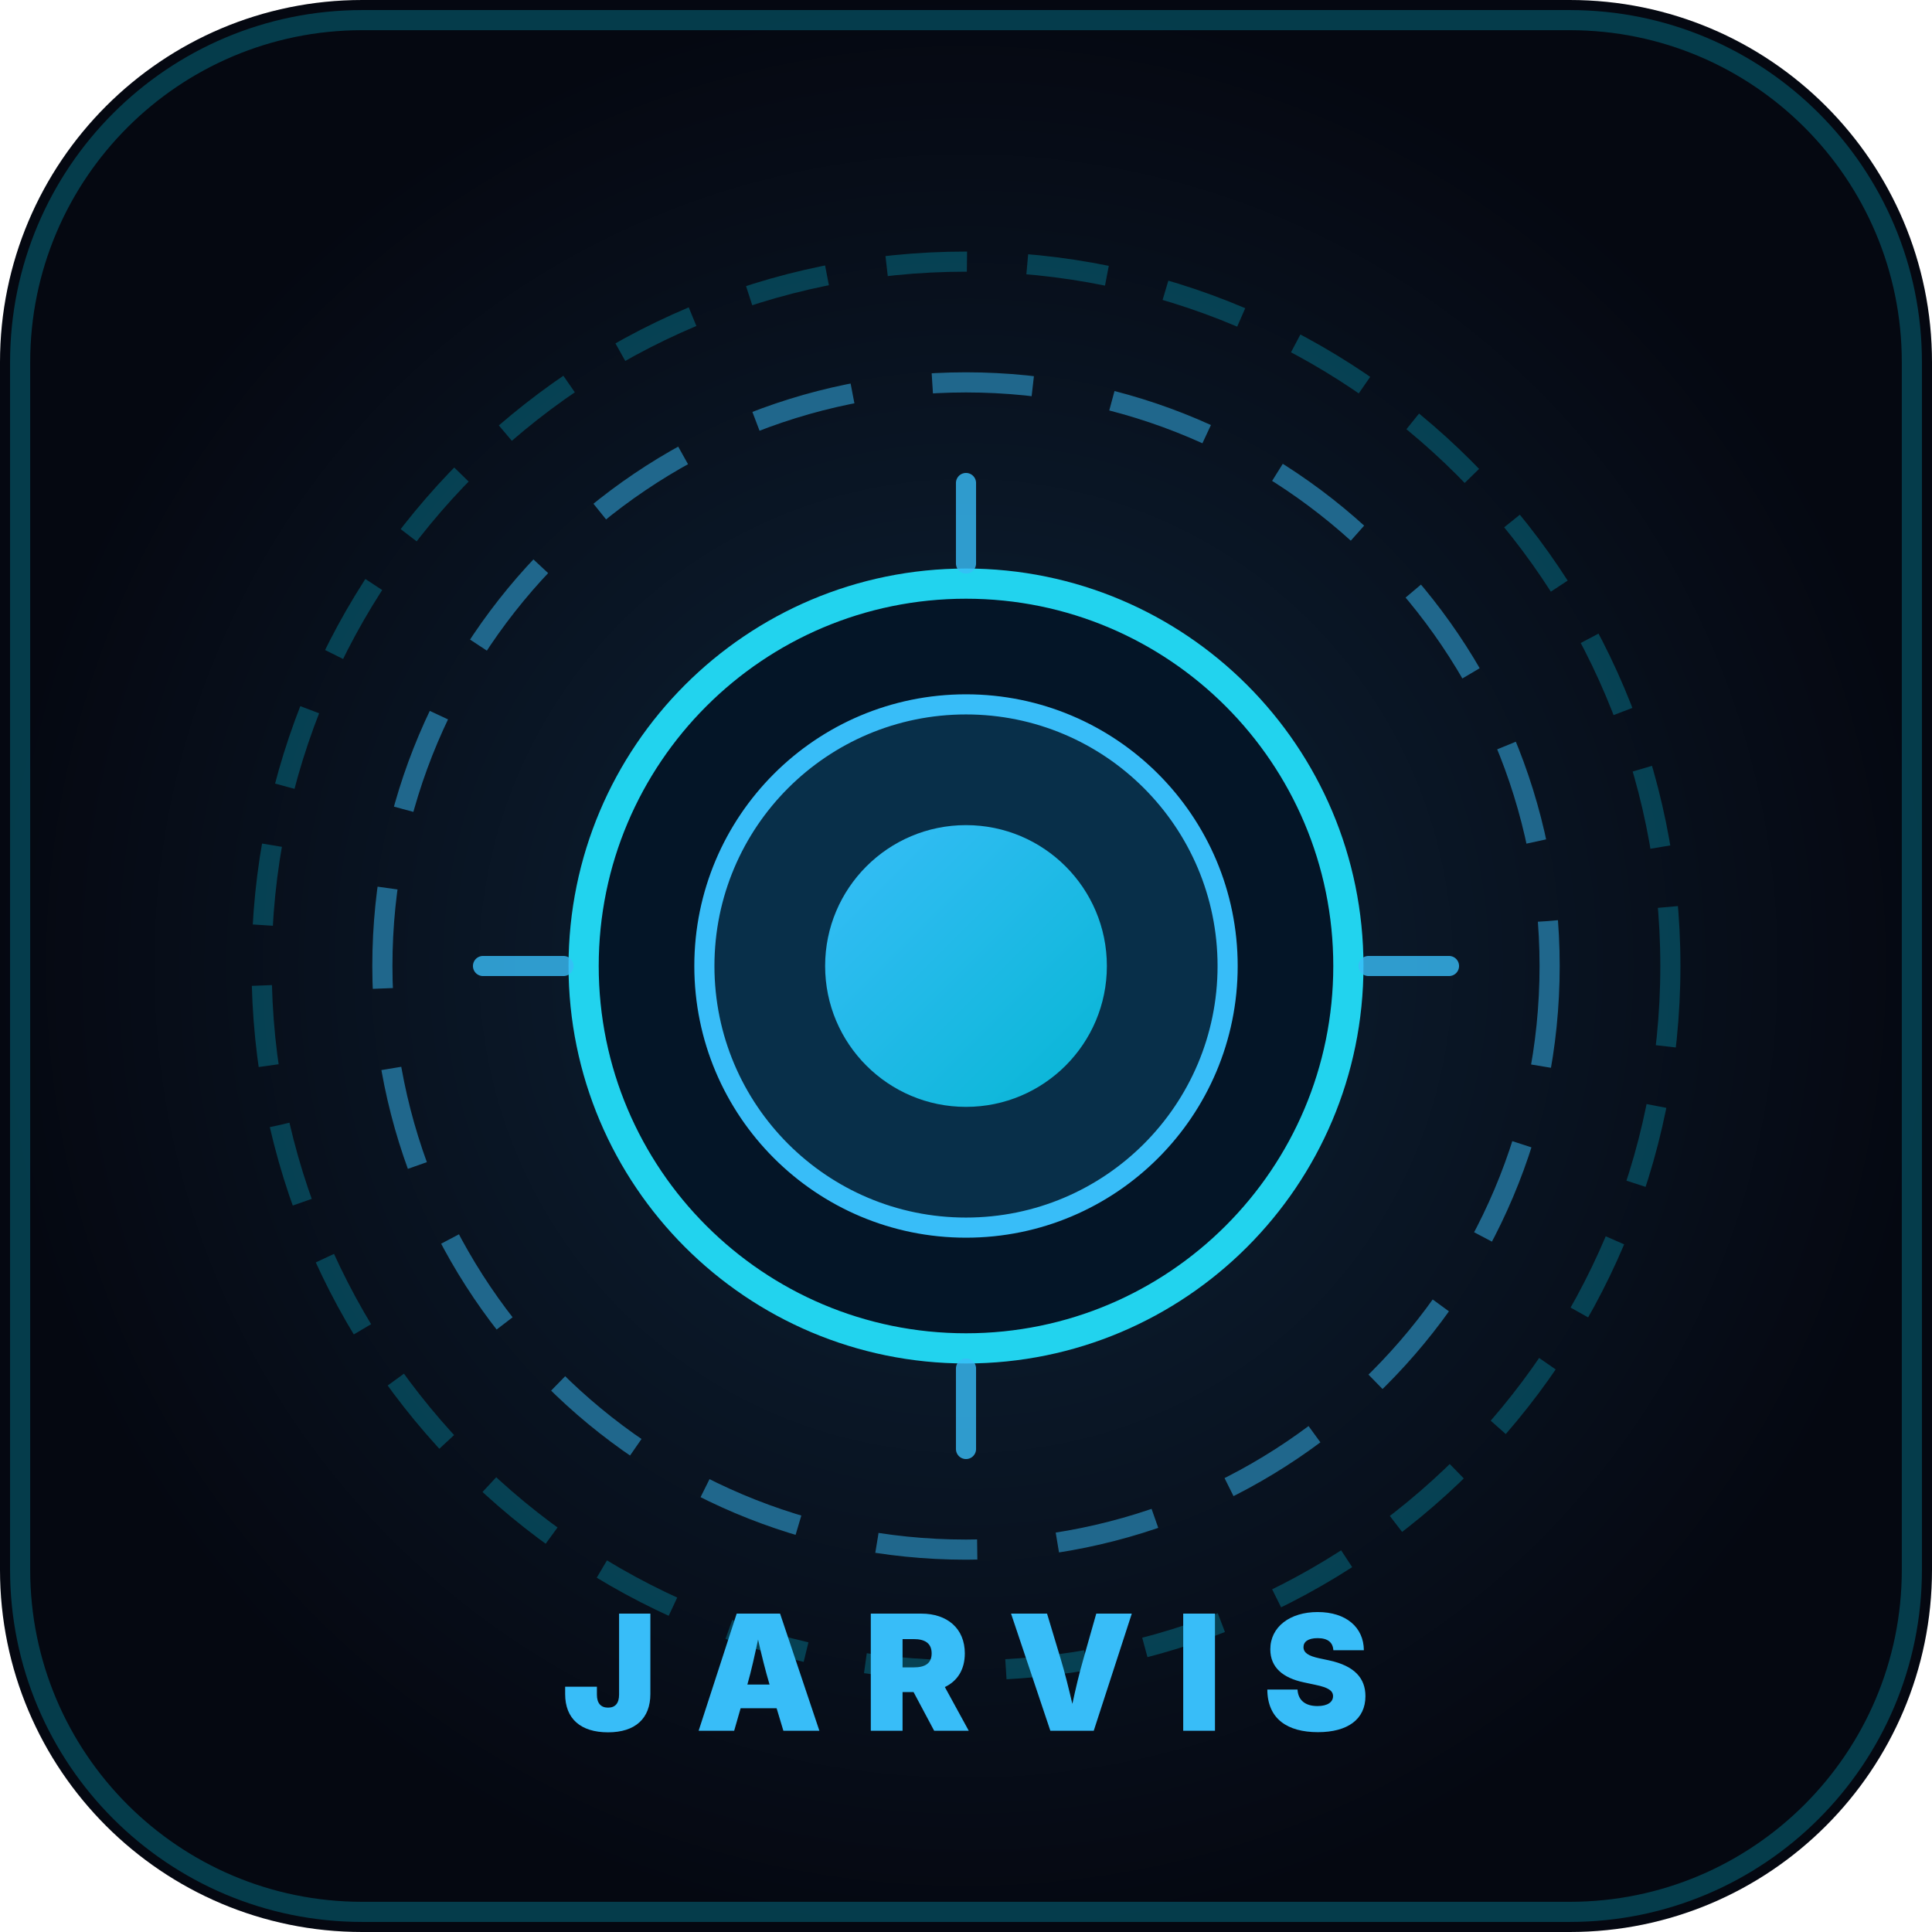
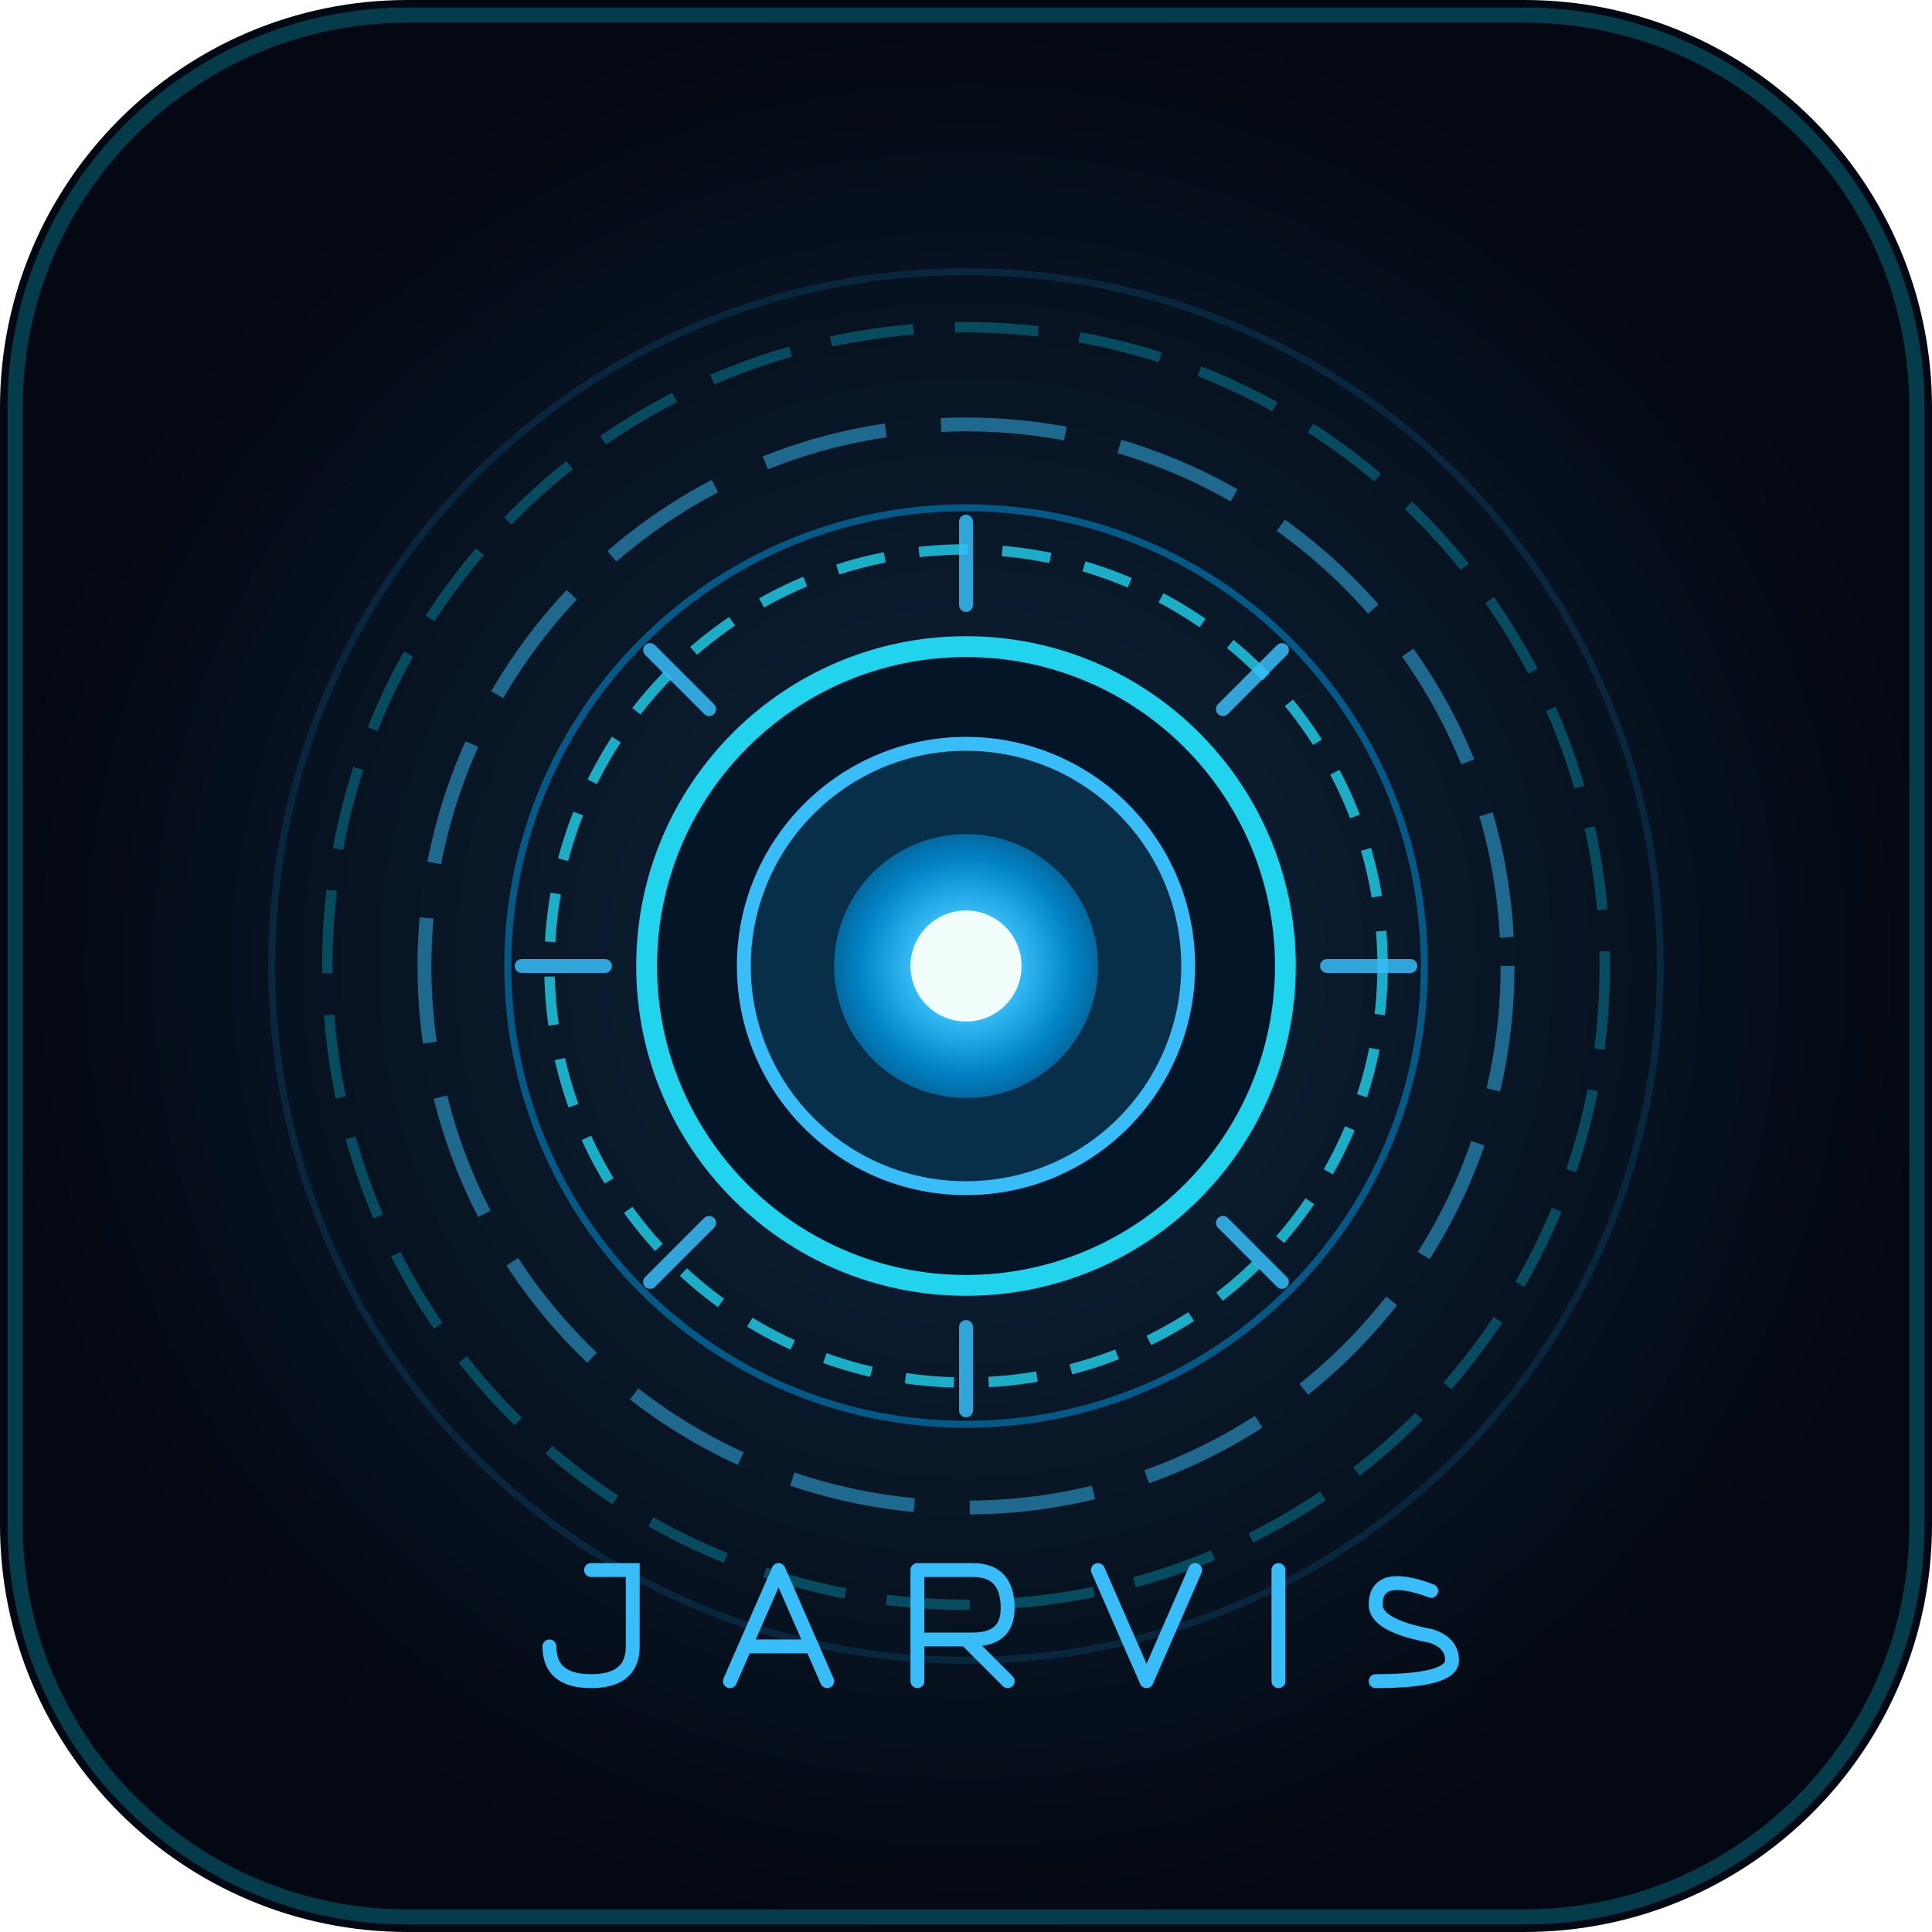
- <svg xmlns="http://www.w3.org/2000/svg" viewBox="0 0 192 192" width="100%" height="100%">
+ <svg xmlns="http://www.w3.org/2000/svg" viewBox="0 0 512 512" width="192" height="192">
  <defs>
-     <radialGradient id="bgGlow192" cx="50%" cy="50%" r="50%">
-       <stop offset="0%" stop-color="#0e2338" />
-       <stop offset="100%" stop-color="#050811" />
+     <radialGradient id="bgGrad" cx="50%" cy="50%" r="50%">
+       <stop offset="0%" stop-color="#0e2439" />
+       <stop offset="70%" stop-color="#071220" />
+       <stop offset="100%" stop-color="#040812" />
    </radialGradient>
-     <linearGradient id="cyanGrad192" x1="0%" y1="0%" x2="100%" y2="100%">
+     <radialGradient id="coreGlow" cx="50%" cy="50%" r="50%">
+       <stop offset="0%" stop-color="#a5f3fc" />
+       <stop offset="40%" stop-color="#38bdf8" />
+       <stop offset="80%" stop-color="#0284c7" />
+       <stop offset="100%" stop-color="#0369a1" />
+     </radialGradient>
+     <linearGradient id="ringGrad" x1="0%" y1="0%" x2="100%" y2="100%">
      <stop offset="0%" stop-color="#38bdf8" />
-       <stop offset="100%" stop-color="#06b6d4" />
+       <stop offset="50%" stop-color="#06b6d4" />
+       <stop offset="100%" stop-color="#0284c7" />
    </linearGradient>
  </defs>
-   <rect width="192" height="192" rx="36" fill="url(#bgGlow192)" />
-   <rect width="188" height="188" x="2" y="2" rx="34" fill="none" stroke="#06b6d4" stroke-opacity="0.3" stroke-width="2" />
-   <circle cx="96" cy="96" r="70" fill="none" stroke="#06b6d4" stroke-opacity="0.3" stroke-width="2" stroke-dasharray="8 6" />
-   <circle cx="96" cy="96" r="58" fill="none" stroke="#38bdf8" stroke-opacity="0.5" stroke-width="2" stroke-dasharray="10 8" />
-   <circle cx="96" cy="96" r="38" fill="#041527" stroke="#22d3ee" stroke-width="3" />
-   <circle cx="96" cy="96" r="26" fill="#082f49" stroke="#38bdf8" stroke-width="2" />
-   <circle cx="96" cy="96" r="14" fill="url(#cyanGrad192)" />
-   <g stroke="#38bdf8" stroke-width="2" stroke-linecap="round" opacity="0.8">
-     <line x1="96" y1="48" x2="96" y2="56" />
-     <line x1="96" y1="136" x2="96" y2="144" />
-     <line x1="48" y1="96" x2="56" y2="96" />
-     <line x1="136" y1="96" x2="144" y2="96" />
+   <rect width="512" height="512" rx="108" fill="url(#bgGrad)" />
+   <rect width="504" height="504" x="4" y="4" rx="104" fill="none" stroke="#06b6d4" stroke-opacity="0.3" stroke-width="4" />
+   <g transform="translate(256, 256) scale(0.92) translate(-256, -256)">
+     <circle cx="256" cy="256" r="200" fill="none" stroke="#0ea5e9" stroke-opacity="0.15" stroke-width="2" />
+     <circle cx="256" cy="256" r="184" fill="none" stroke="#06b6d4" stroke-opacity="0.35" stroke-width="3" stroke-dasharray="24 12" />
+     <circle cx="256" cy="256" r="156" fill="none" stroke="#38bdf8" stroke-opacity="0.5" stroke-width="4" stroke-dasharray="36 16" />
+     <circle cx="256" cy="256" r="132" fill="none" stroke="#0284c7" stroke-opacity="0.6" stroke-width="2" />
+     <circle cx="256" cy="256" r="120" fill="none" stroke="#22d3ee" stroke-opacity="0.8" stroke-width="3" stroke-dasharray="14 10" />
+     <circle cx="256" cy="256" r="92" fill="#041527" stroke="#22d3ee" stroke-width="6" />
+     <circle cx="256" cy="256" r="64" fill="#082f49" stroke="#38bdf8" stroke-width="4" />
+     <circle cx="256" cy="256" r="38" fill="url(#coreGlow)" />
+     <g stroke="#38bdf8" stroke-width="4" stroke-linecap="round" opacity="0.85">
+       <line x1="256" y1="128" x2="256" y2="152" />
+       <line x1="256" y1="360" x2="256" y2="384" />
+       <line x1="128" y1="256" x2="152" y2="256" />
+       <line x1="360" y1="256" x2="384" y2="256" />
+       <line x1="165" y1="165" x2="182" y2="182" />
+       <line x1="347" y1="347" x2="330" y2="330" />
+       <line x1="347" y1="165" x2="330" y2="182" />
+       <line x1="165" y1="347" x2="182" y2="330" />
+     </g>
+     <circle cx="256" cy="256" r="16" fill="#f0fdfa" />
+     <path d="M 148 430 L 160 430 L 160 452 Q 160 462 148 462 Q 136 462 136 452" fill="none" stroke="#38bdf8" stroke-width="4" stroke-linecap="round" />
+     <path d="M 188 462 L 202 430 L 216 462 M 193 452 L 211 452" fill="none" stroke="#38bdf8" stroke-width="4" stroke-linecap="round" stroke-linejoin="round" />
+     <path d="M 242 462 L 242 430 L 258 430 Q 268 430 268 441 Q 268 450 258 450 L 242 450 M 256 450 L 268 462" fill="none" stroke="#38bdf8" stroke-width="4" stroke-linecap="round" stroke-linejoin="round" />
+     <path d="M 294 430 L 308 462 L 322 430" fill="none" stroke="#38bdf8" stroke-width="4" stroke-linecap="round" stroke-linejoin="round" />
+     <path d="M 346 430 L 346 462" fill="none" stroke="#38bdf8" stroke-width="4" stroke-linecap="round" />
+     <path d="M 390 436 Q 374 430 374 440 Q 374 446 390 449 Q 396 451 396 456 Q 396 462 374 462" fill="none" stroke="#38bdf8" stroke-width="4" stroke-linecap="round" />
  </g>
-   <text x="96" y="172" text-anchor="middle" fill="#38bdf8" font-family="system-ui, -apple-system, sans-serif" font-weight="900" font-size="16" letter-spacing="4">JARVIS</text>
</svg>
